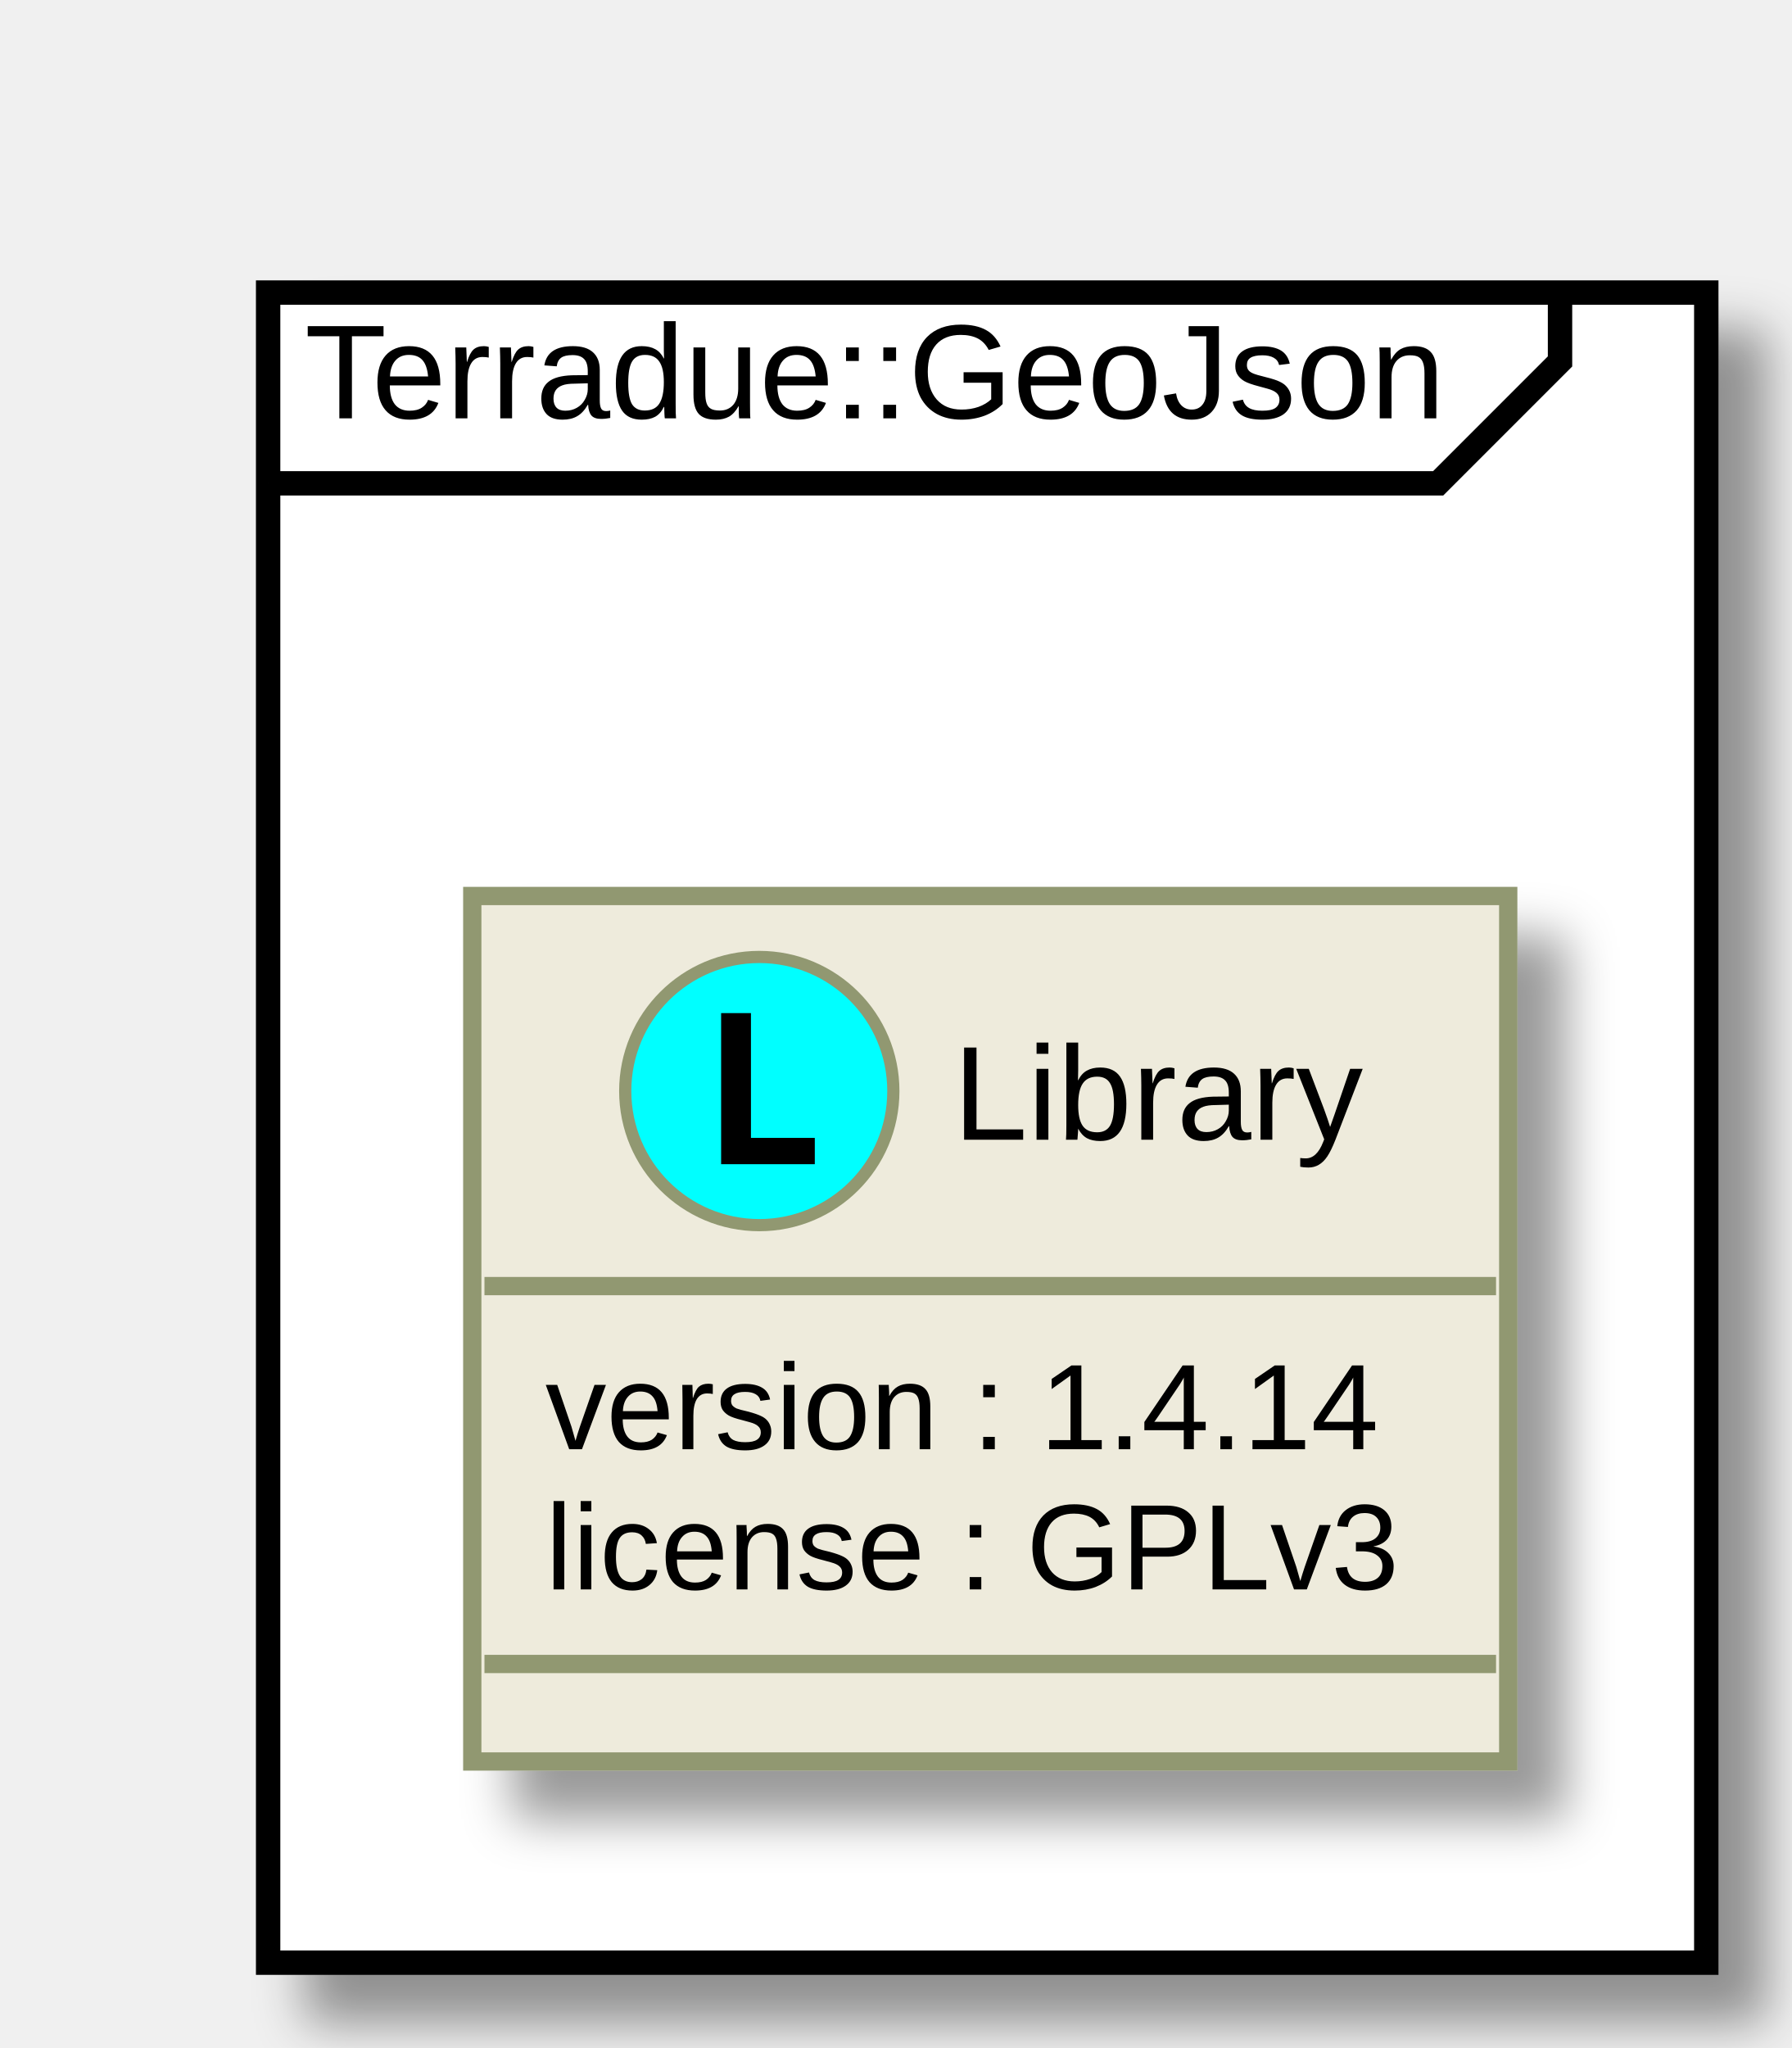
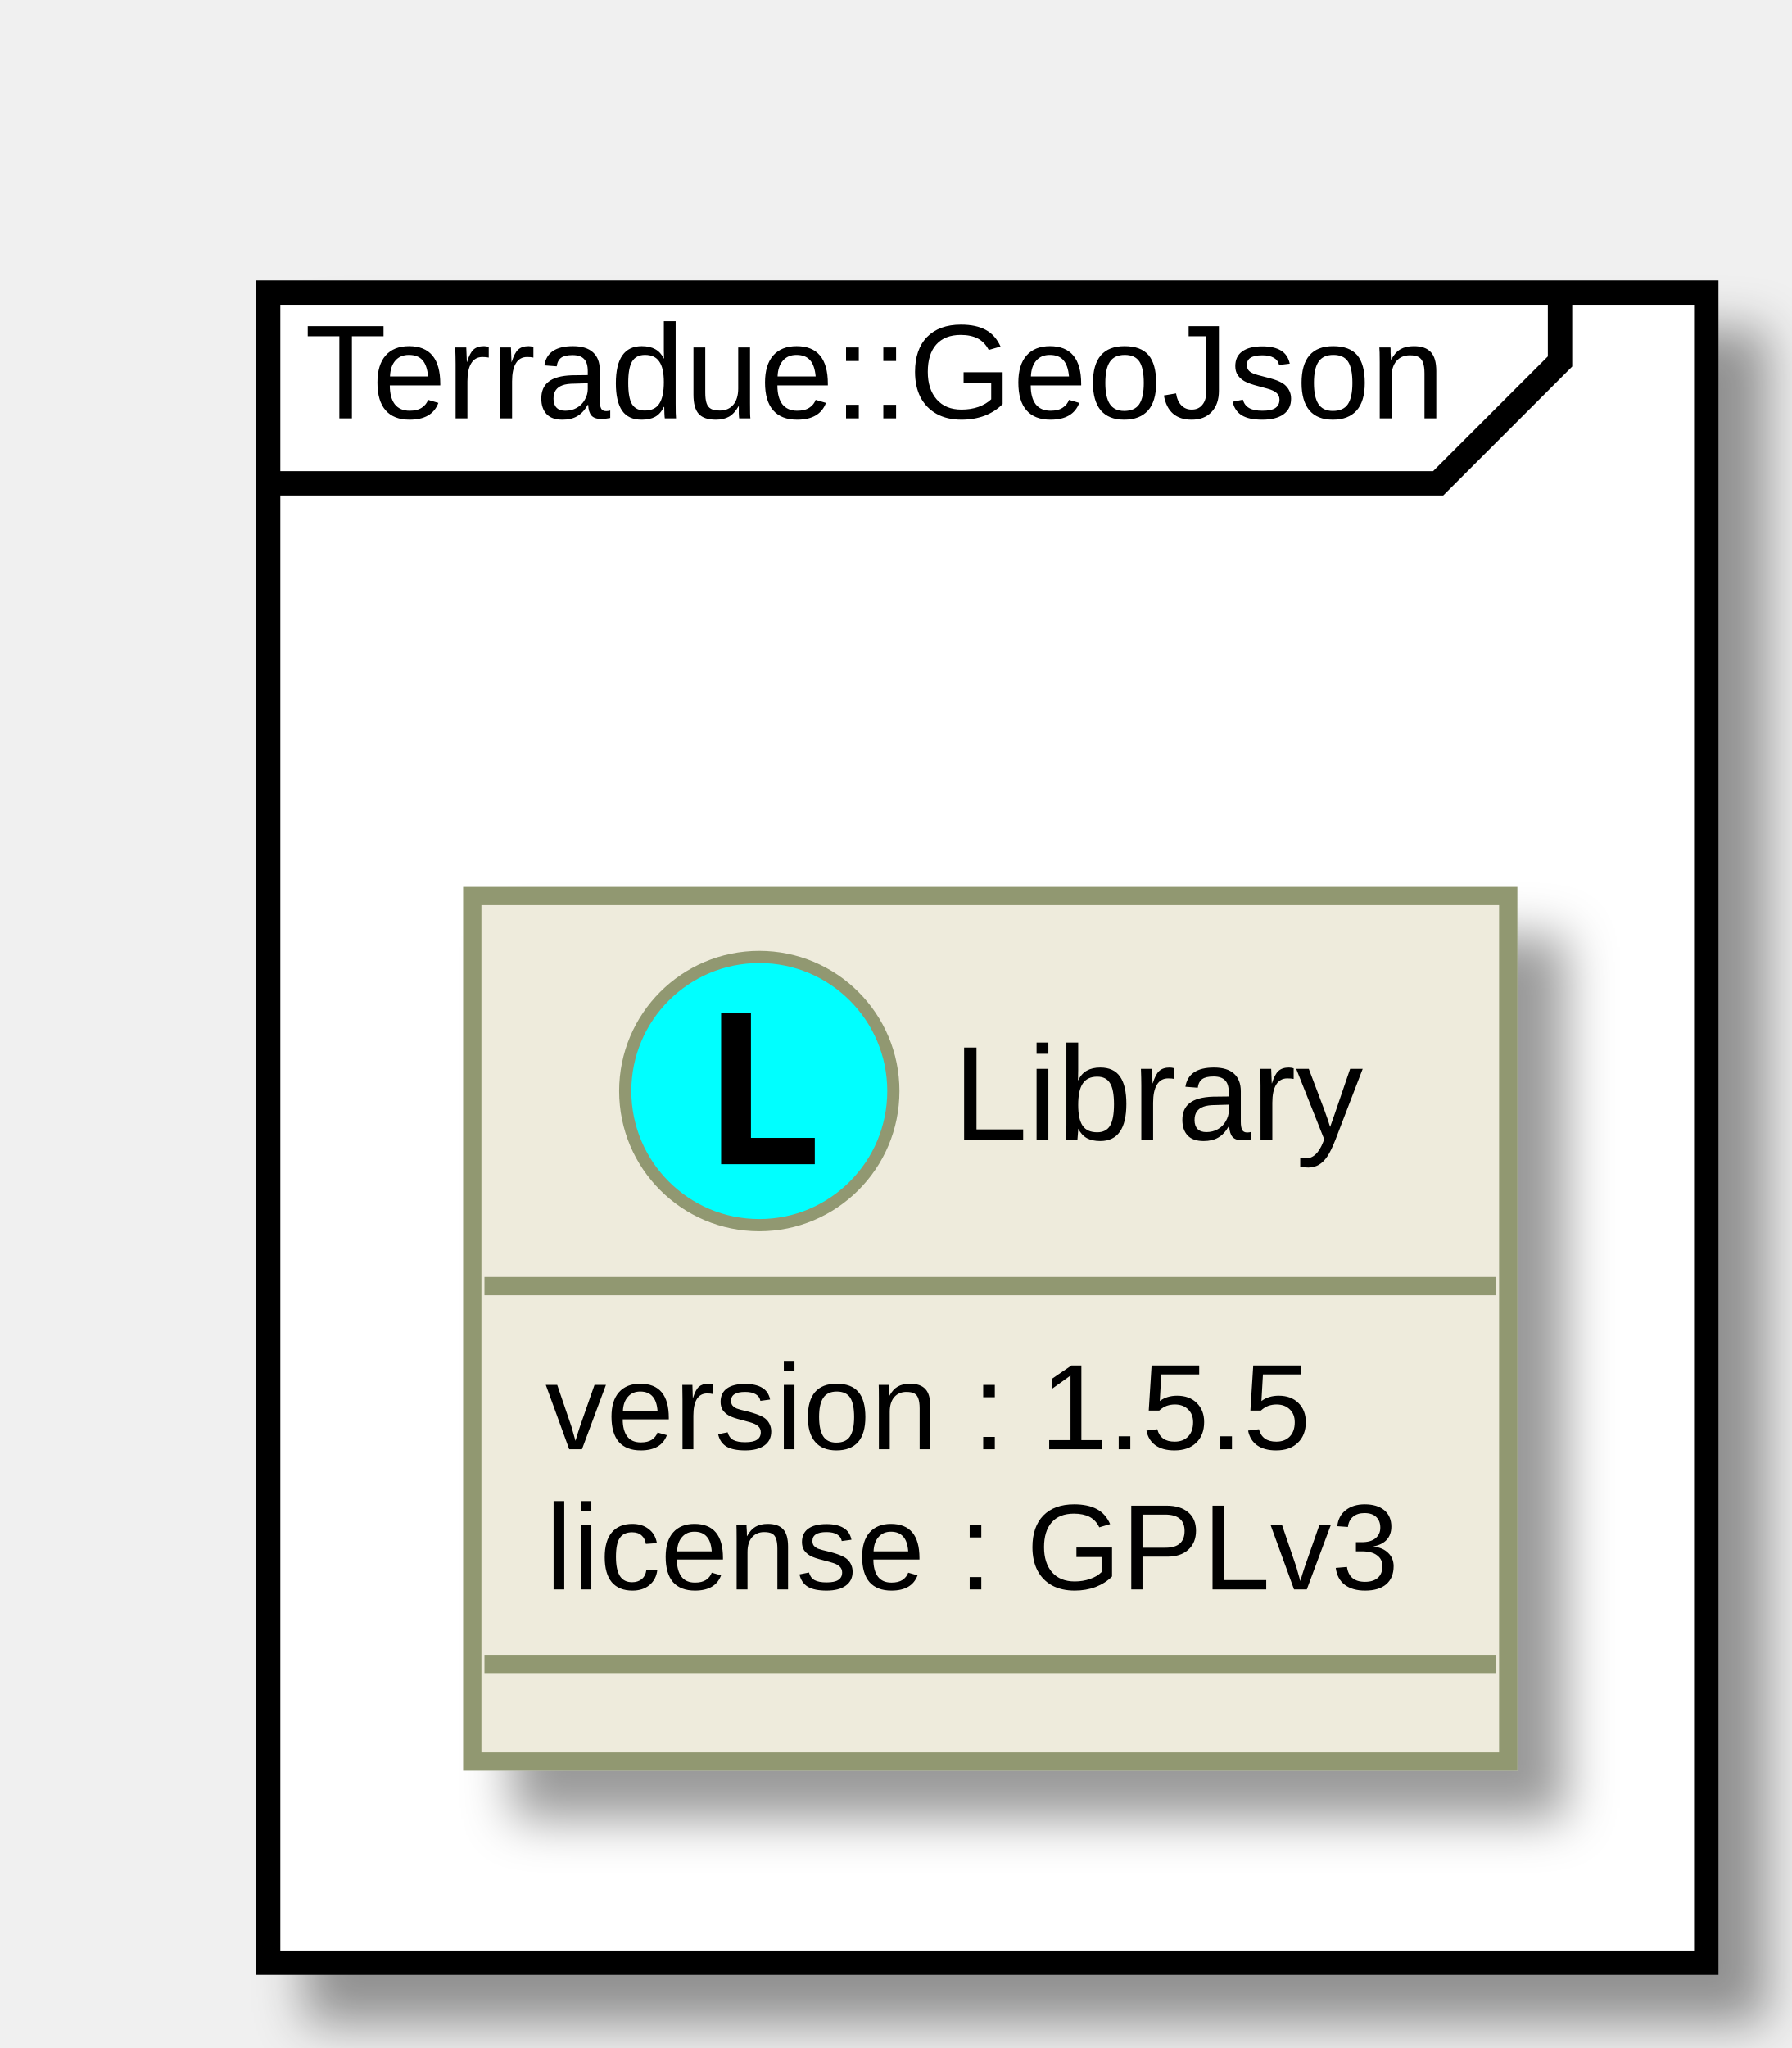
<svg xmlns="http://www.w3.org/2000/svg" xmlns:xlink="http://www.w3.org/1999/xlink" height="168pt" style="width:147px;height:168px;" version="1.1" viewBox="0 0 147 168" width="147pt">
  <defs>
    <filter height="300%" id="f1" width="300%" x="-1" y="-1">
      <feGaussianBlur result="blurOut" stdDeviation="2.0" />
      <feColorMatrix in="blurOut" result="blurOut2" type="matrix" values="0 0 0 0 0 0 0 0 0 0 0 0 0 0 0 0 0 0 .4 0" />
      <feOffset dx="4.0" dy="4.0" in="blurOut2" result="blurOut3" />
      <feBlend in="SourceGraphic" in2="blurOut3" mode="normal" />
    </filter>
  </defs>
  <g>
    <rect fill="#FFFFFF" filter="url(#f1)" height="137" style="stroke: #000000; stroke-width: 2.0;" width="118" x="22" y="24" />
    <path d="M128,25 L128,29.649 L118,39.649 L22,39.649 " fill="#FFFFFF" style="stroke: #000000; stroke-width: 2.0;" />
    <text fill="#000000" font-family="Arial" font-size="11" lengthAdjust="spacingAndGlyphs" textLength="96" x="25" y="34.318">Terradue::GeoJson</text>
    <a target="_top" xlink:href="../technology/packages/namespace_terradue_1_1_geo_json.html" xlink:title="../technology/packages/namespace_terradue_1_1_geo_json.html">
      <rect fill="#EEEBDC" filter="url(#f1)" height="70.998" style="stroke: #919871; stroke-width: 1.5;" width="85" x="38.75" y="73.5" />
      <ellipse cx="62.3" cy="89.5" fill="#00FFFF" rx="11" ry="11" style="stroke: #919871; stroke-width: 1.0;" />
      <path d="M59.168,95.5 L59.168,83.107 L61.616,83.107 L61.616,93.342 L66.854,93.342 L66.854,95.5 Z " />
      <text fill="#000000" font-family="Arial" font-size="11" lengthAdjust="spacingAndGlyphs" textLength="34" x="78.2" y="93.493">Library</text>
      <line style="stroke: #919871; stroke-width: 1.5;" x1="39.75" x2="122.75" y1="105.5" y2="105.5" />
-       <text fill="#000000" font-family="Arial" font-size="10" lengthAdjust="spacingAndGlyphs" textLength="72" x="44.75" y="118.88">version : 1.4.14</text>
+       <text fill="#000000" font-family="Arial" font-size="10" lengthAdjust="spacingAndGlyphs" textLength="66" x="44.75" y="118.88">version : 1.5.5</text>
      <text fill="#000000" font-family="Arial" font-size="10" lengthAdjust="spacingAndGlyphs" textLength="73" x="44.75" y="130.379">license : GPLv3</text>
      <line style="stroke: #919871; stroke-width: 1.5;" x1="39.75" x2="122.75" y1="136.498" y2="136.498" />
    </a>
  </g>
</svg>
